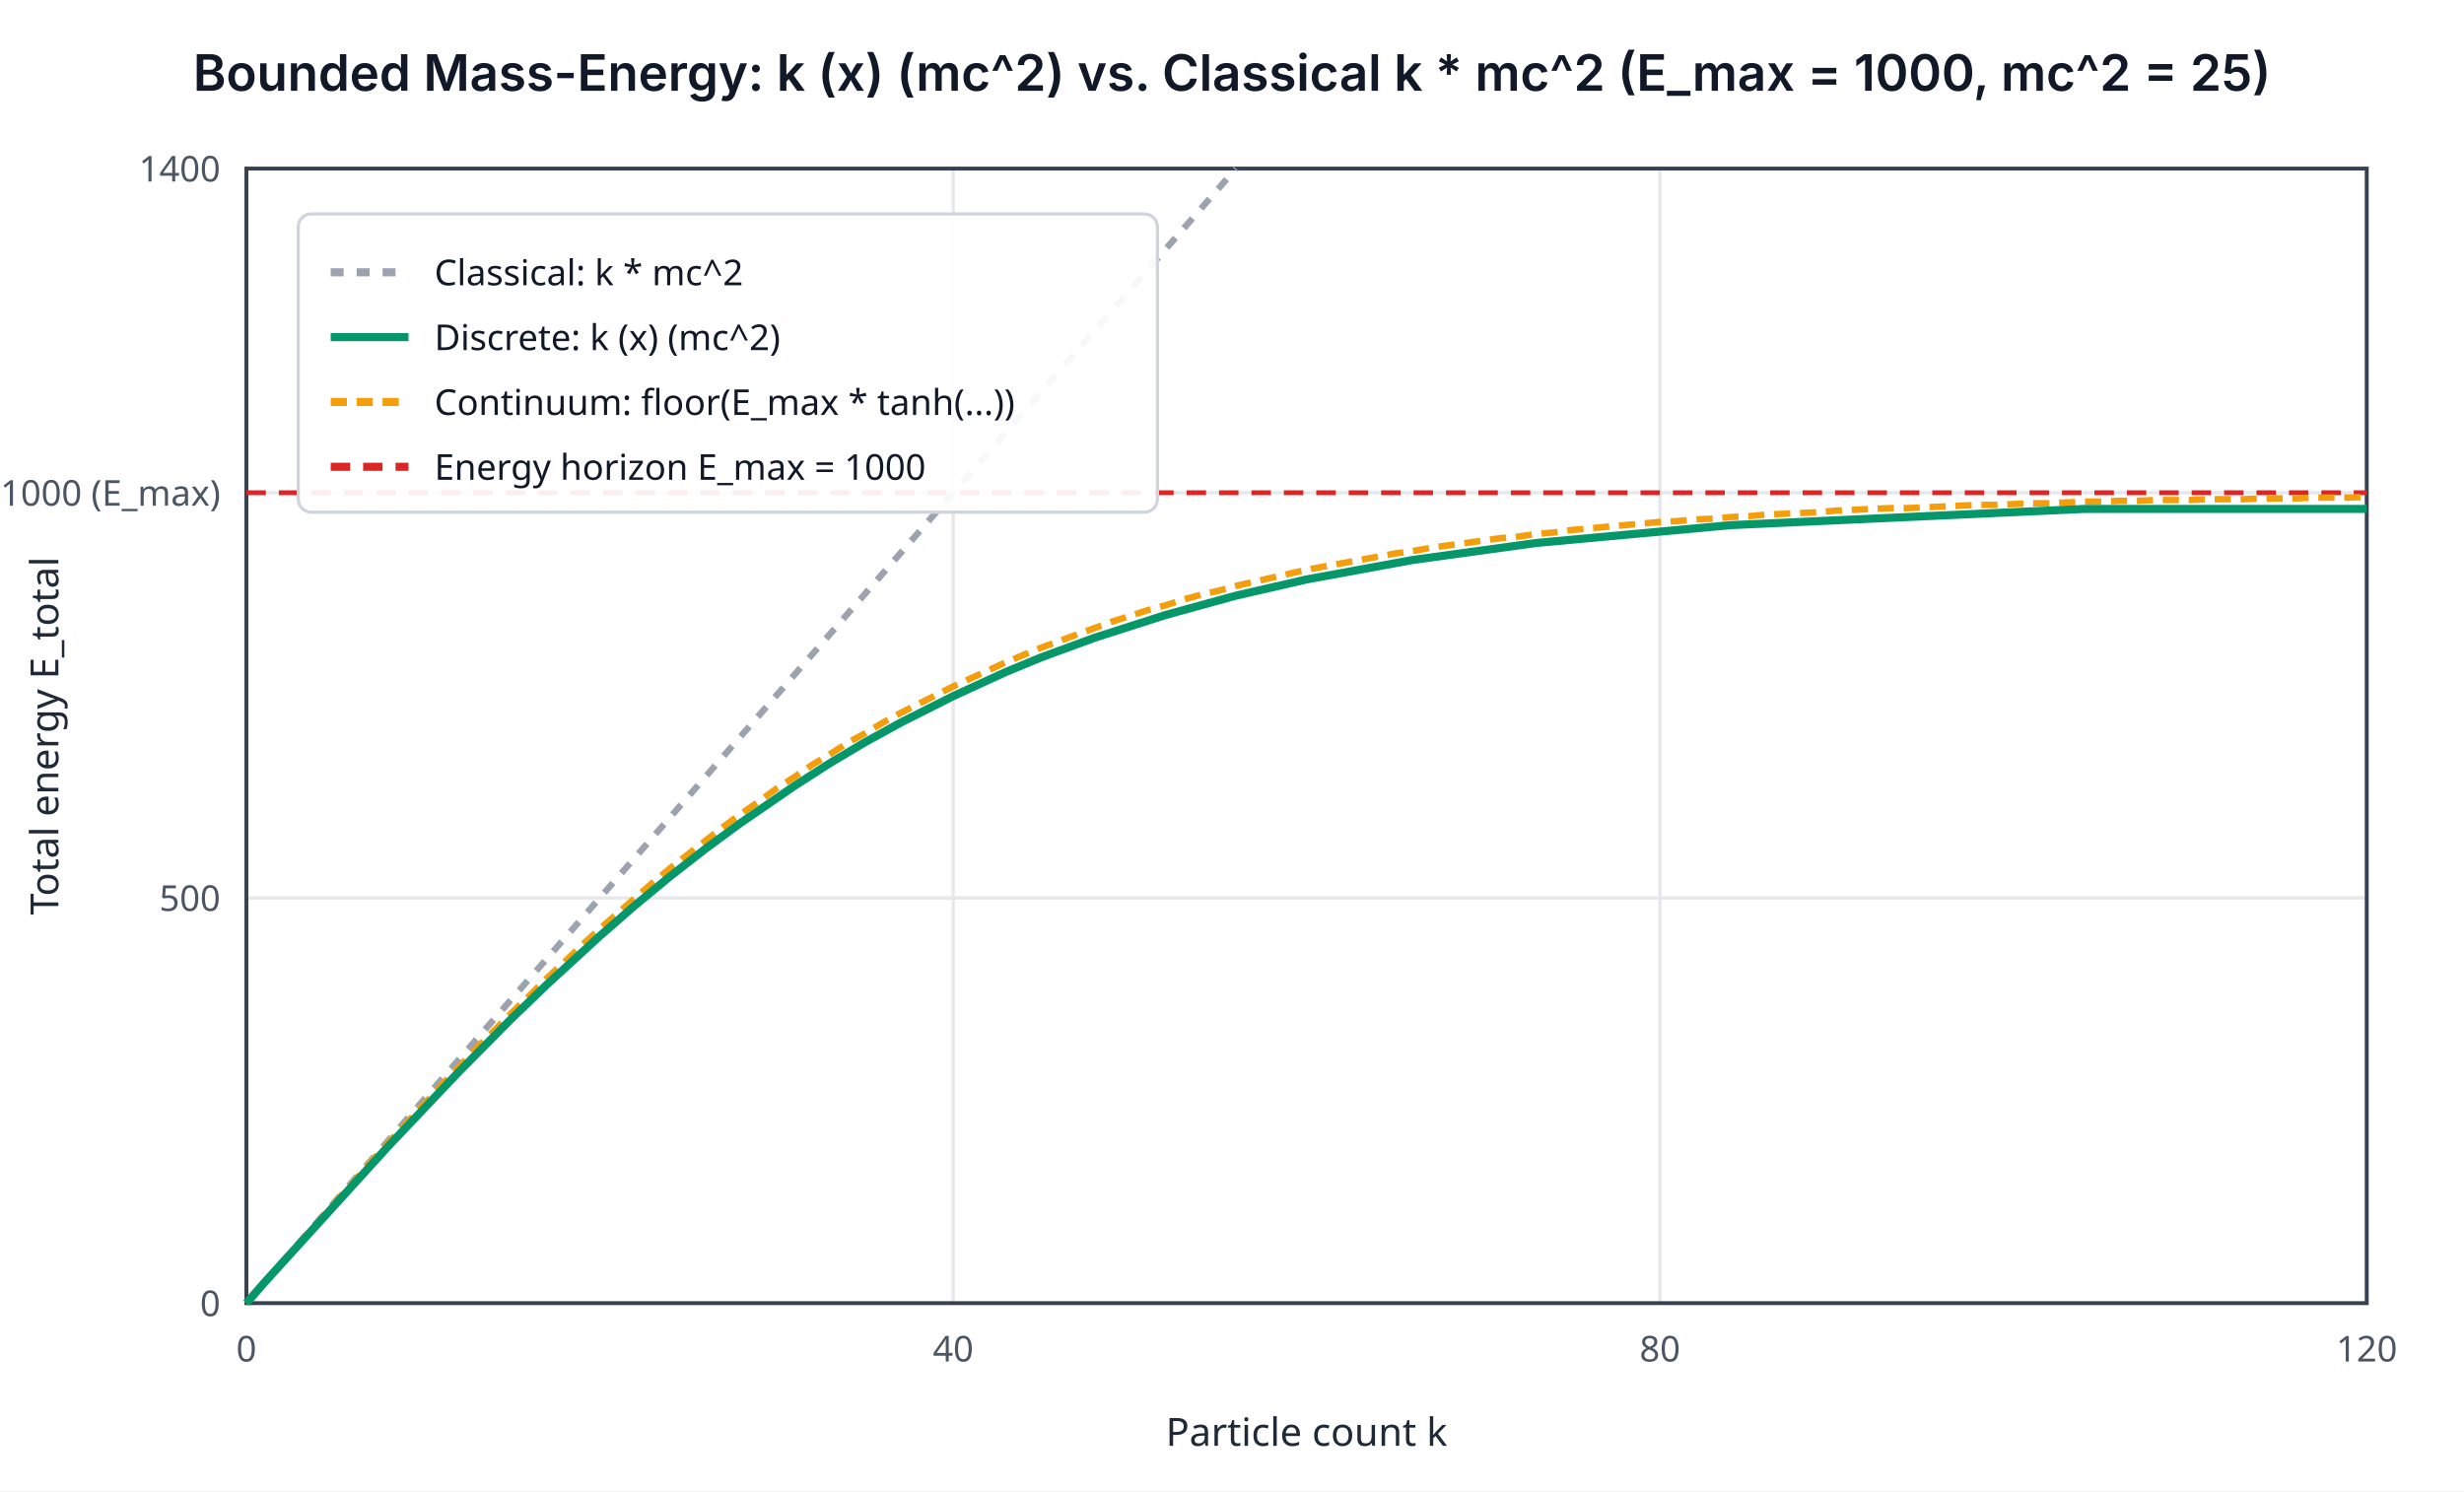
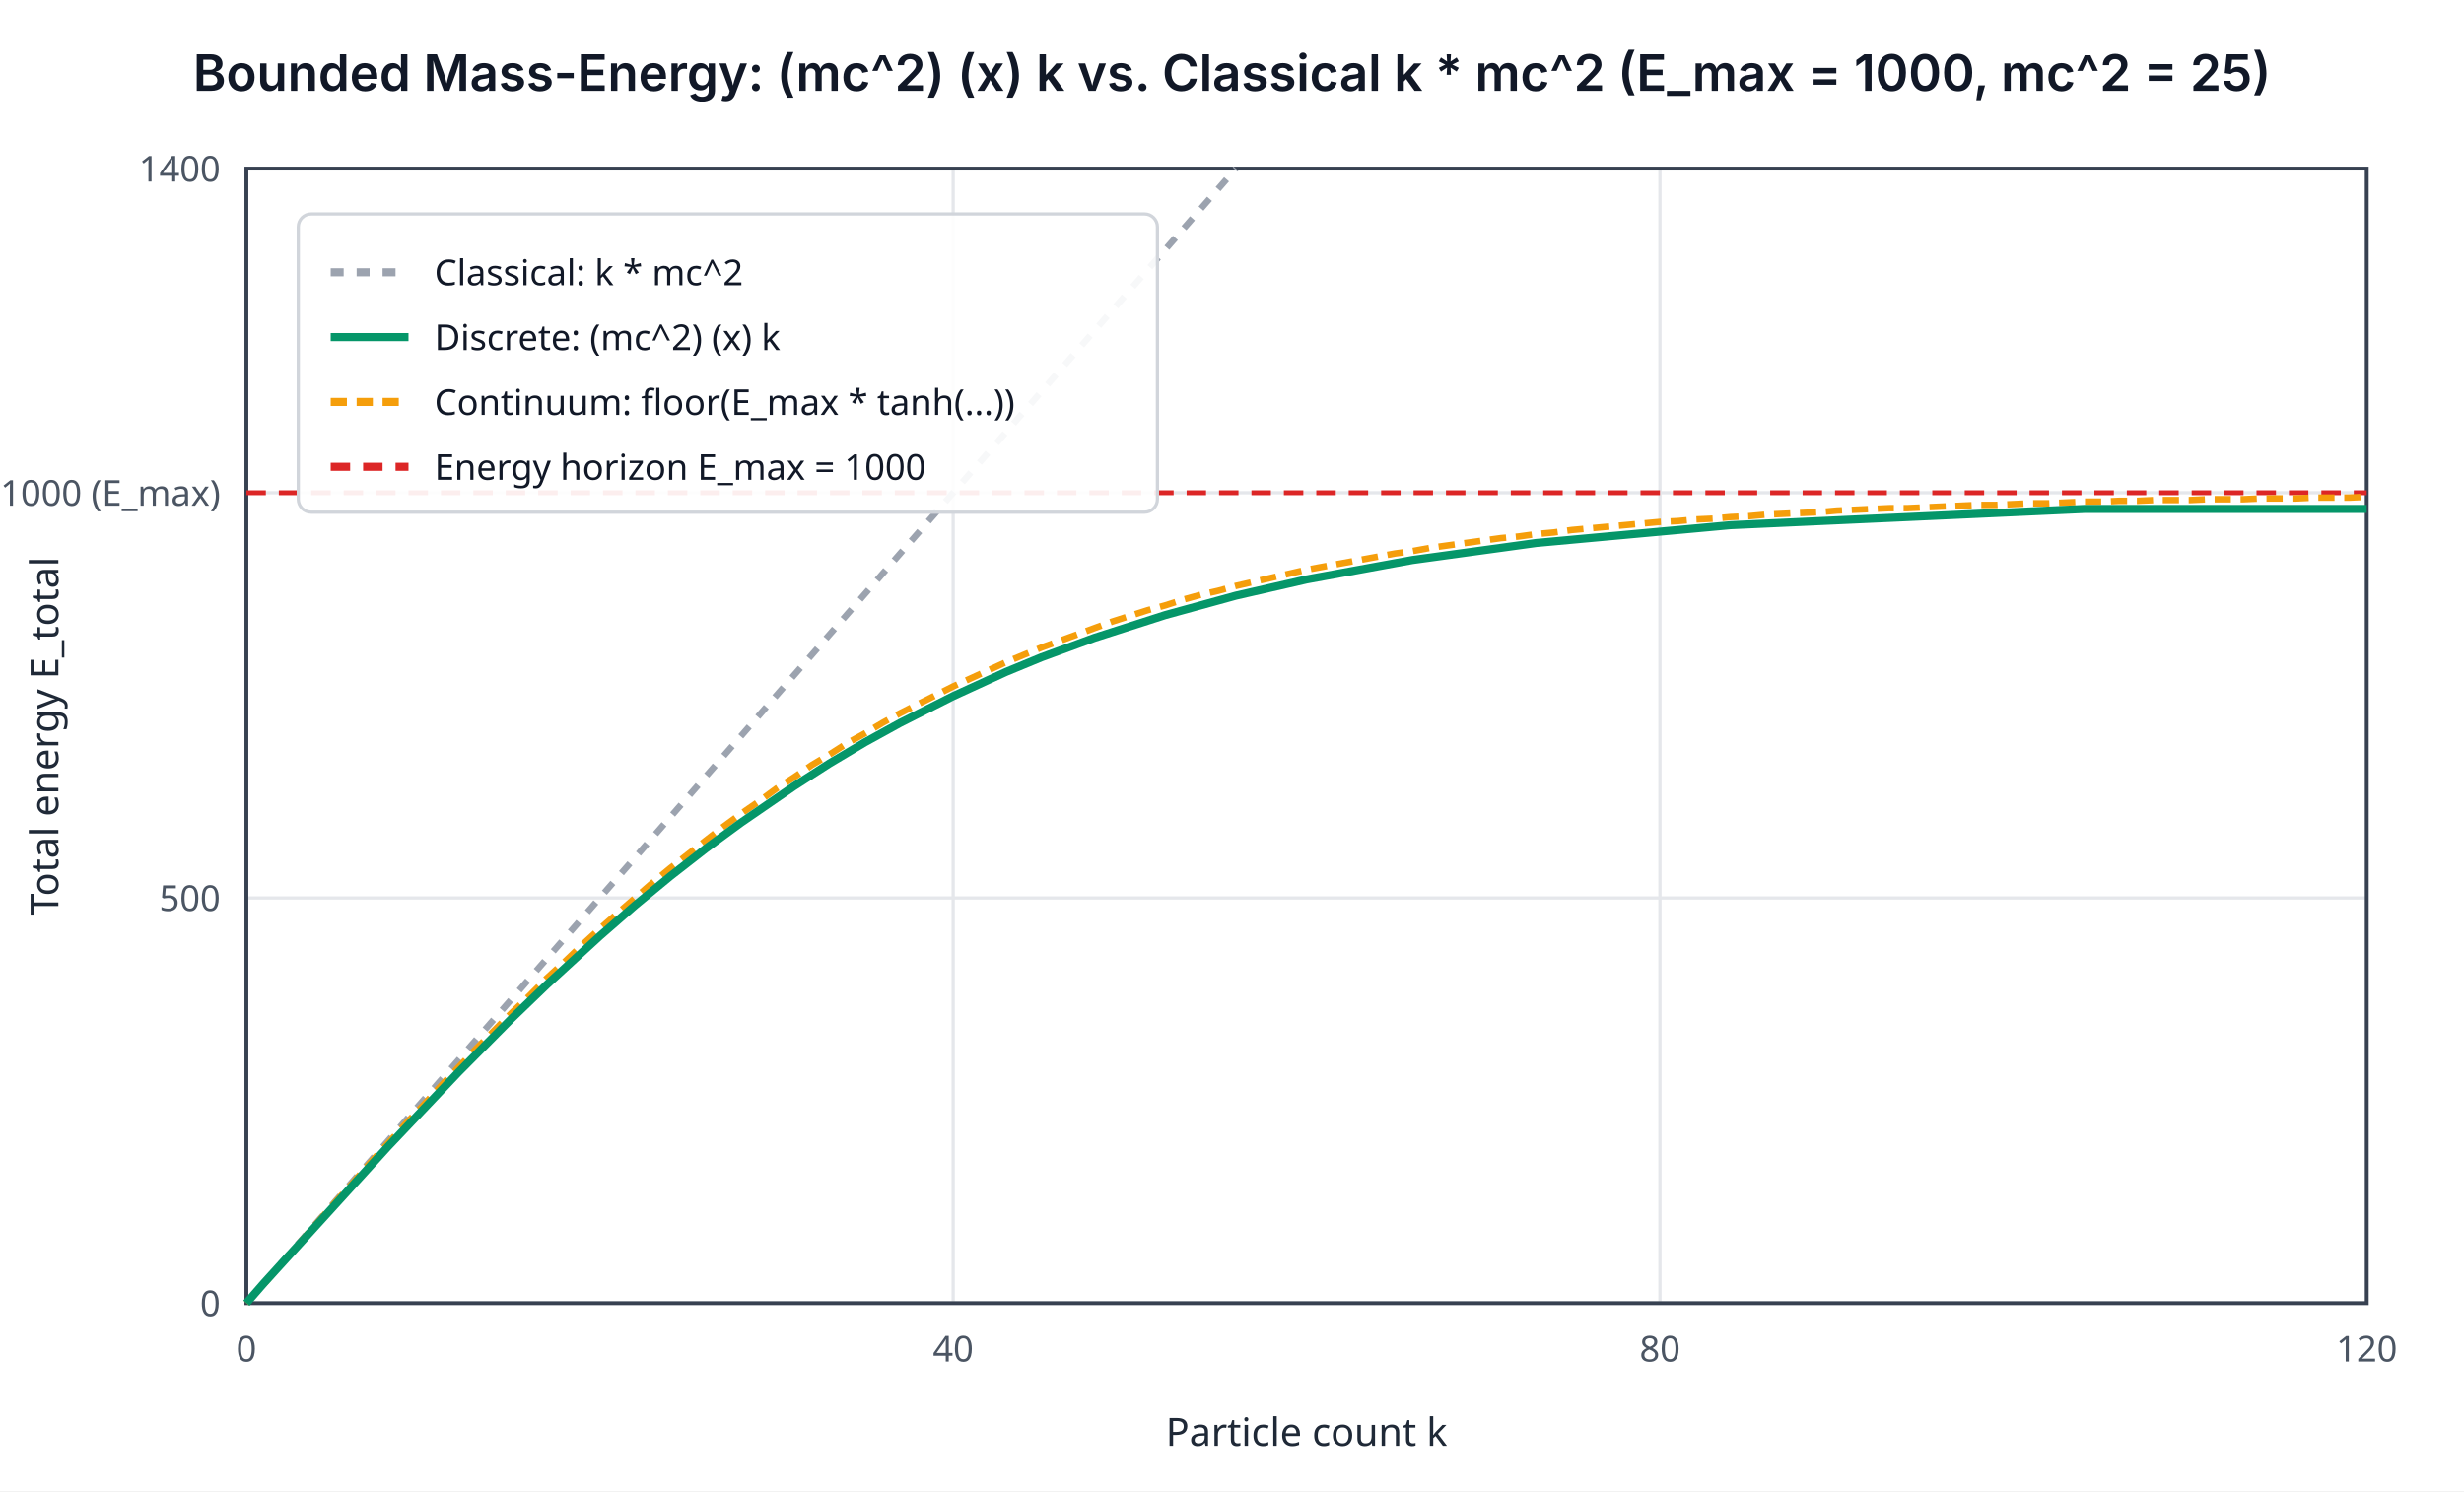
<svg xmlns="http://www.w3.org/2000/svg" width="760" height="460" viewBox="0 0 760 460">
  <rect width="100%" height="100%" fill="#ffffff" />
-   <text x="380.0" y="28" text-anchor="middle" font-family="system-ui, -apple-system, sans-serif" font-size="15.5" font-weight="600" fill="#111827">Bounded Mass-Energy: k (x) (mc^2) vs. Classical k * mc^2 (E_max = 1000, mc^2 = 25)</text>
+   <text x="380.0" y="28" text-anchor="middle" font-family="system-ui, -apple-system, sans-serif" font-size="15.5" font-weight="600" fill="#111827">Bounded Mass-Energy: (mc^2) (x) k vs. Classical k * mc^2 (E_max = 1000, mc^2 = 25)</text>
  <line x1="76.00" y1="52" x2="76.00" y2="402" stroke="#e5e7eb" stroke-width="1" />
  <text x="76.00" y="420" text-anchor="middle" font-family="system-ui, sans-serif" font-size="11" fill="#4b5563">0</text>
  <line x1="294.00" y1="52" x2="294.00" y2="402" stroke="#e5e7eb" stroke-width="1" />
  <text x="294.00" y="420" text-anchor="middle" font-family="system-ui, sans-serif" font-size="11" fill="#4b5563">40</text>
  <line x1="512.00" y1="52" x2="512.00" y2="402" stroke="#e5e7eb" stroke-width="1" />
  <text x="512.00" y="420" text-anchor="middle" font-family="system-ui, sans-serif" font-size="11" fill="#4b5563">80</text>
  <line x1="730.00" y1="52" x2="730.00" y2="402" stroke="#e5e7eb" stroke-width="1" />
  <text x="730.00" y="420" text-anchor="middle" font-family="system-ui, sans-serif" font-size="11" fill="#4b5563">120</text>
  <line x1="76" y1="402.00" x2="730" y2="402.00" stroke="#e5e7eb" stroke-width="1" />
  <text x="68" y="406.00" text-anchor="end" font-family="system-ui, sans-serif" font-size="11" fill="#4b5563">0</text>
  <line x1="76" y1="277.00" x2="730" y2="277.00" stroke="#e5e7eb" stroke-width="1" />
  <text x="68" y="281.00" text-anchor="end" font-family="system-ui, sans-serif" font-size="11" fill="#4b5563">500</text>
  <line x1="76" y1="152.00" x2="730" y2="152.00" stroke="#e5e7eb" stroke-width="1" />
  <text x="68" y="156.00" text-anchor="end" font-family="system-ui, sans-serif" font-size="11" fill="#4b5563">1000 (E_max)</text>
  <line x1="76" y1="52.00" x2="730" y2="52.00" stroke="#e5e7eb" stroke-width="1" />
  <text x="68" y="56.00" text-anchor="end" font-family="system-ui, sans-serif" font-size="11" fill="#4b5563">1400</text>
  <rect x="76" y="52" width="654" height="350" fill="none" stroke="#374151" stroke-width="1.2" />
  <text x="403.0" y="446" text-anchor="middle" font-family="system-ui, sans-serif" font-size="12" fill="#1f2937">Particle count k</text>
  <text x="18" y="227.0" text-anchor="middle" font-family="system-ui, sans-serif" font-size="12" fill="#1f2937" transform="rotate(-90 18 227.0)">Total energy E_total</text>
  <line x1="76" y1="152.00" x2="730" y2="152.00" stroke="#dc2626" stroke-width="1.5" stroke-dasharray="6,4" />
  <polyline fill="none" stroke="#9ca3af" stroke-width="2.0" stroke-dasharray="4,4" points="76.00,402.00 81.45,395.75 86.90,389.50 92.35,383.25 97.80,377.00 103.25,370.75 108.70,364.50 114.15,358.25 119.60,352.00 125.05,345.75 130.50,339.50 135.95,333.25 141.40,327.00 146.85,320.75 152.30,314.50 157.75,308.25 163.20,302.00 168.65,295.75 174.10,289.50 179.55,283.25 185.00,277.00 190.45,270.75 195.90,264.50 201.35,258.25 206.80,252.00 212.25,245.75 217.70,239.50 223.15,233.25 228.60,227.00 234.05,220.75 239.50,214.50 244.95,208.25 250.40,202.00 255.85,195.75 261.30,189.50 266.75,183.25 272.20,177.00 277.65,170.75 283.10,164.50 288.55,158.25 294.00,152.00 299.45,145.75 304.90,139.50 310.35,133.25 315.80,127.00 321.25,120.75 326.70,114.50 332.15,108.25 337.60,102.00 343.05,95.75 348.50,89.50 353.95,83.25 359.40,77.00 364.85,70.75 370.30,64.50 375.75,58.25 381.20,52.00" />
  <polyline fill="none" stroke="#f59e0b" stroke-width="2.0" stroke-dasharray="5,3" points="76.00,402.00 81.45,396.00 86.90,389.75 92.35,383.50 97.80,377.25 103.25,371.00 108.70,365.00 114.15,358.75 119.60,352.75 125.05,346.75 130.50,341.00 135.95,335.00 141.40,329.25 146.85,323.50 152.30,318.00 157.75,312.50 163.20,307.25 168.65,301.75 174.10,296.75 179.55,291.50 185.00,286.50 190.45,281.75 195.90,277.00 201.35,272.25 206.80,267.75 212.25,263.50 217.70,259.25 223.15,255.00 228.60,251.00 234.05,247.25 239.50,243.25 244.95,239.75 250.40,236.00 255.85,232.75 261.30,229.25 266.75,226.25 272.20,223.00 277.65,220.00 283.10,217.25 288.55,214.50 294.00,211.75 299.45,209.25 304.90,206.75 310.35,204.25 315.80,202.00 321.25,199.75 326.70,197.75 332.15,195.75 337.60,193.75 343.05,191.75 348.50,190.00 353.95,188.25 359.40,186.75 364.85,185.00 370.30,183.50 375.75,182.25 381.20,180.75 386.65,179.50 392.10,178.25 397.55,177.00 403.00,175.75 408.45,174.75 413.90,173.75 419.35,172.75 424.80,171.75 430.25,170.75 435.70,170.00 441.15,169.00 446.60,168.25 452.05,167.50 457.50,166.75 462.95,166.00 468.40,165.50 473.85,164.75 479.30,164.25 484.75,163.50 490.20,163.00 495.65,162.50 501.10,162.00 506.55,161.50 512.00,161.00 517.45,160.75 522.90,160.25 528.35,160.00 533.80,159.50 539.25,159.25 544.70,158.75 550.15,158.50 555.60,158.25 561.05,158.00 566.50,157.50 571.95,157.25 577.40,157.00 582.85,156.75 588.30,156.75 593.75,156.50 599.20,156.25 604.65,156.00 610.10,155.75 615.55,155.75 621.00,155.50 626.45,155.25 631.90,155.25 637.35,155.00 642.80,154.75 648.25,154.75 653.70,154.50 659.15,154.50 664.60,154.25 670.05,154.25 675.50,154.25 680.95,154.00 686.40,154.00 691.85,154.00 697.30,153.75 702.75,153.75 708.20,153.75 713.65,153.50 719.10,153.50 724.55,153.50 730.00,153.25" />
  <polyline fill="none" stroke="#059669" stroke-width="2.5" points="76.00,402.00 81.45,395.75 86.90,389.75 92.35,383.75 97.80,377.75 103.25,371.75 108.70,365.75 114.15,359.75 119.60,353.75 125.05,348.00 130.50,342.25 135.95,336.50 141.40,330.75 146.85,325.25 152.30,319.75 157.75,314.25 163.20,309.00 168.65,303.75 174.10,298.75 179.55,293.75 185.00,288.75 190.45,284.00 195.90,279.25 201.35,274.75 206.80,270.25 212.25,266.00 217.70,261.75 223.15,257.75 228.60,253.75 234.05,250.00 239.50,246.25 244.95,242.50 250.40,239.00 255.85,235.50 261.30,232.25 266.75,229.00 272.20,226.00 277.65,223.00 283.10,220.25 288.55,217.50 294.00,214.75 299.45,212.25 304.90,209.75 310.35,207.25 315.80,205.00 321.25,202.75 326.70,200.75 332.15,198.75 337.60,196.75 343.05,195.00 348.50,193.25 353.95,191.50 359.40,189.75 364.85,188.25 370.30,186.75 375.75,185.25 381.20,183.75 386.65,182.50 392.10,181.25 397.55,180.00 403.00,178.75 408.45,177.75 413.90,176.75 419.35,175.75 424.80,174.75 430.25,173.75 435.70,172.75 441.15,172.00 446.60,171.25 452.05,170.50 457.50,169.75 462.95,169.00 468.40,168.25 473.85,167.50 479.30,167.00 484.75,166.50 490.20,166.00 495.65,165.50 501.10,165.00 506.55,164.50 512.00,164.00 517.45,163.50 522.90,163.00 528.35,162.50 533.80,162.00 539.25,161.75 544.70,161.50 550.15,161.25 555.60,161.00 561.05,160.75 566.50,160.50 571.95,160.25 577.40,160.00 582.85,159.75 588.30,159.50 593.75,159.25 599.20,159.00 604.65,158.75 610.10,158.50 615.55,158.25 621.00,158.00 626.45,157.75 631.90,157.50 637.35,157.25 642.80,157.00 648.25,157.00 653.70,157.00 659.15,157.00 664.60,157.00 670.05,157.00 675.50,157.00 680.95,157.00 686.40,157.00 691.85,157.00 697.30,157.00 702.75,157.00 708.20,157.00 713.65,157.00 719.10,157.00 724.55,157.00 730.00,157.00" />
  <rect x="92" y="66" width="265" height="92" rx="4" fill="#ffffff" fill-opacity="0.92" stroke="#d1d5db" stroke-width="1" />
  <line x1="102" y1="84" x2="126" y2="84" stroke="#9ca3af" stroke-width="2.5" stroke-dasharray="4,4" />
  <text x="134" y="88" font-family="system-ui, sans-serif" font-size="11" fill="#111827">Classical: k * mc^2</text>
  <line x1="102" y1="104" x2="126" y2="104" stroke="#059669" stroke-width="2.5" />
-   <text x="134" y="108" font-family="system-ui, sans-serif" font-size="11" fill="#111827">Discrete: k (x) (mc^2)</text>
+   <text x="134" y="108" font-family="system-ui, sans-serif" font-size="11" fill="#111827">Discrete: (mc^2) (x) k</text>
  <line x1="102" y1="124" x2="126" y2="124" stroke="#f59e0b" stroke-width="2.5" stroke-dasharray="5,3" />
  <text x="134" y="128" font-family="system-ui, sans-serif" font-size="11" fill="#111827">Continuum: floor(E_max * tanh(...))</text>
  <line x1="102" y1="144" x2="126" y2="144" stroke="#dc2626" stroke-width="2.5" stroke-dasharray="6,4" />
  <text x="134" y="148" font-family="system-ui, sans-serif" font-size="11" fill="#111827">Energy horizon E_max = 1000</text>
</svg>
